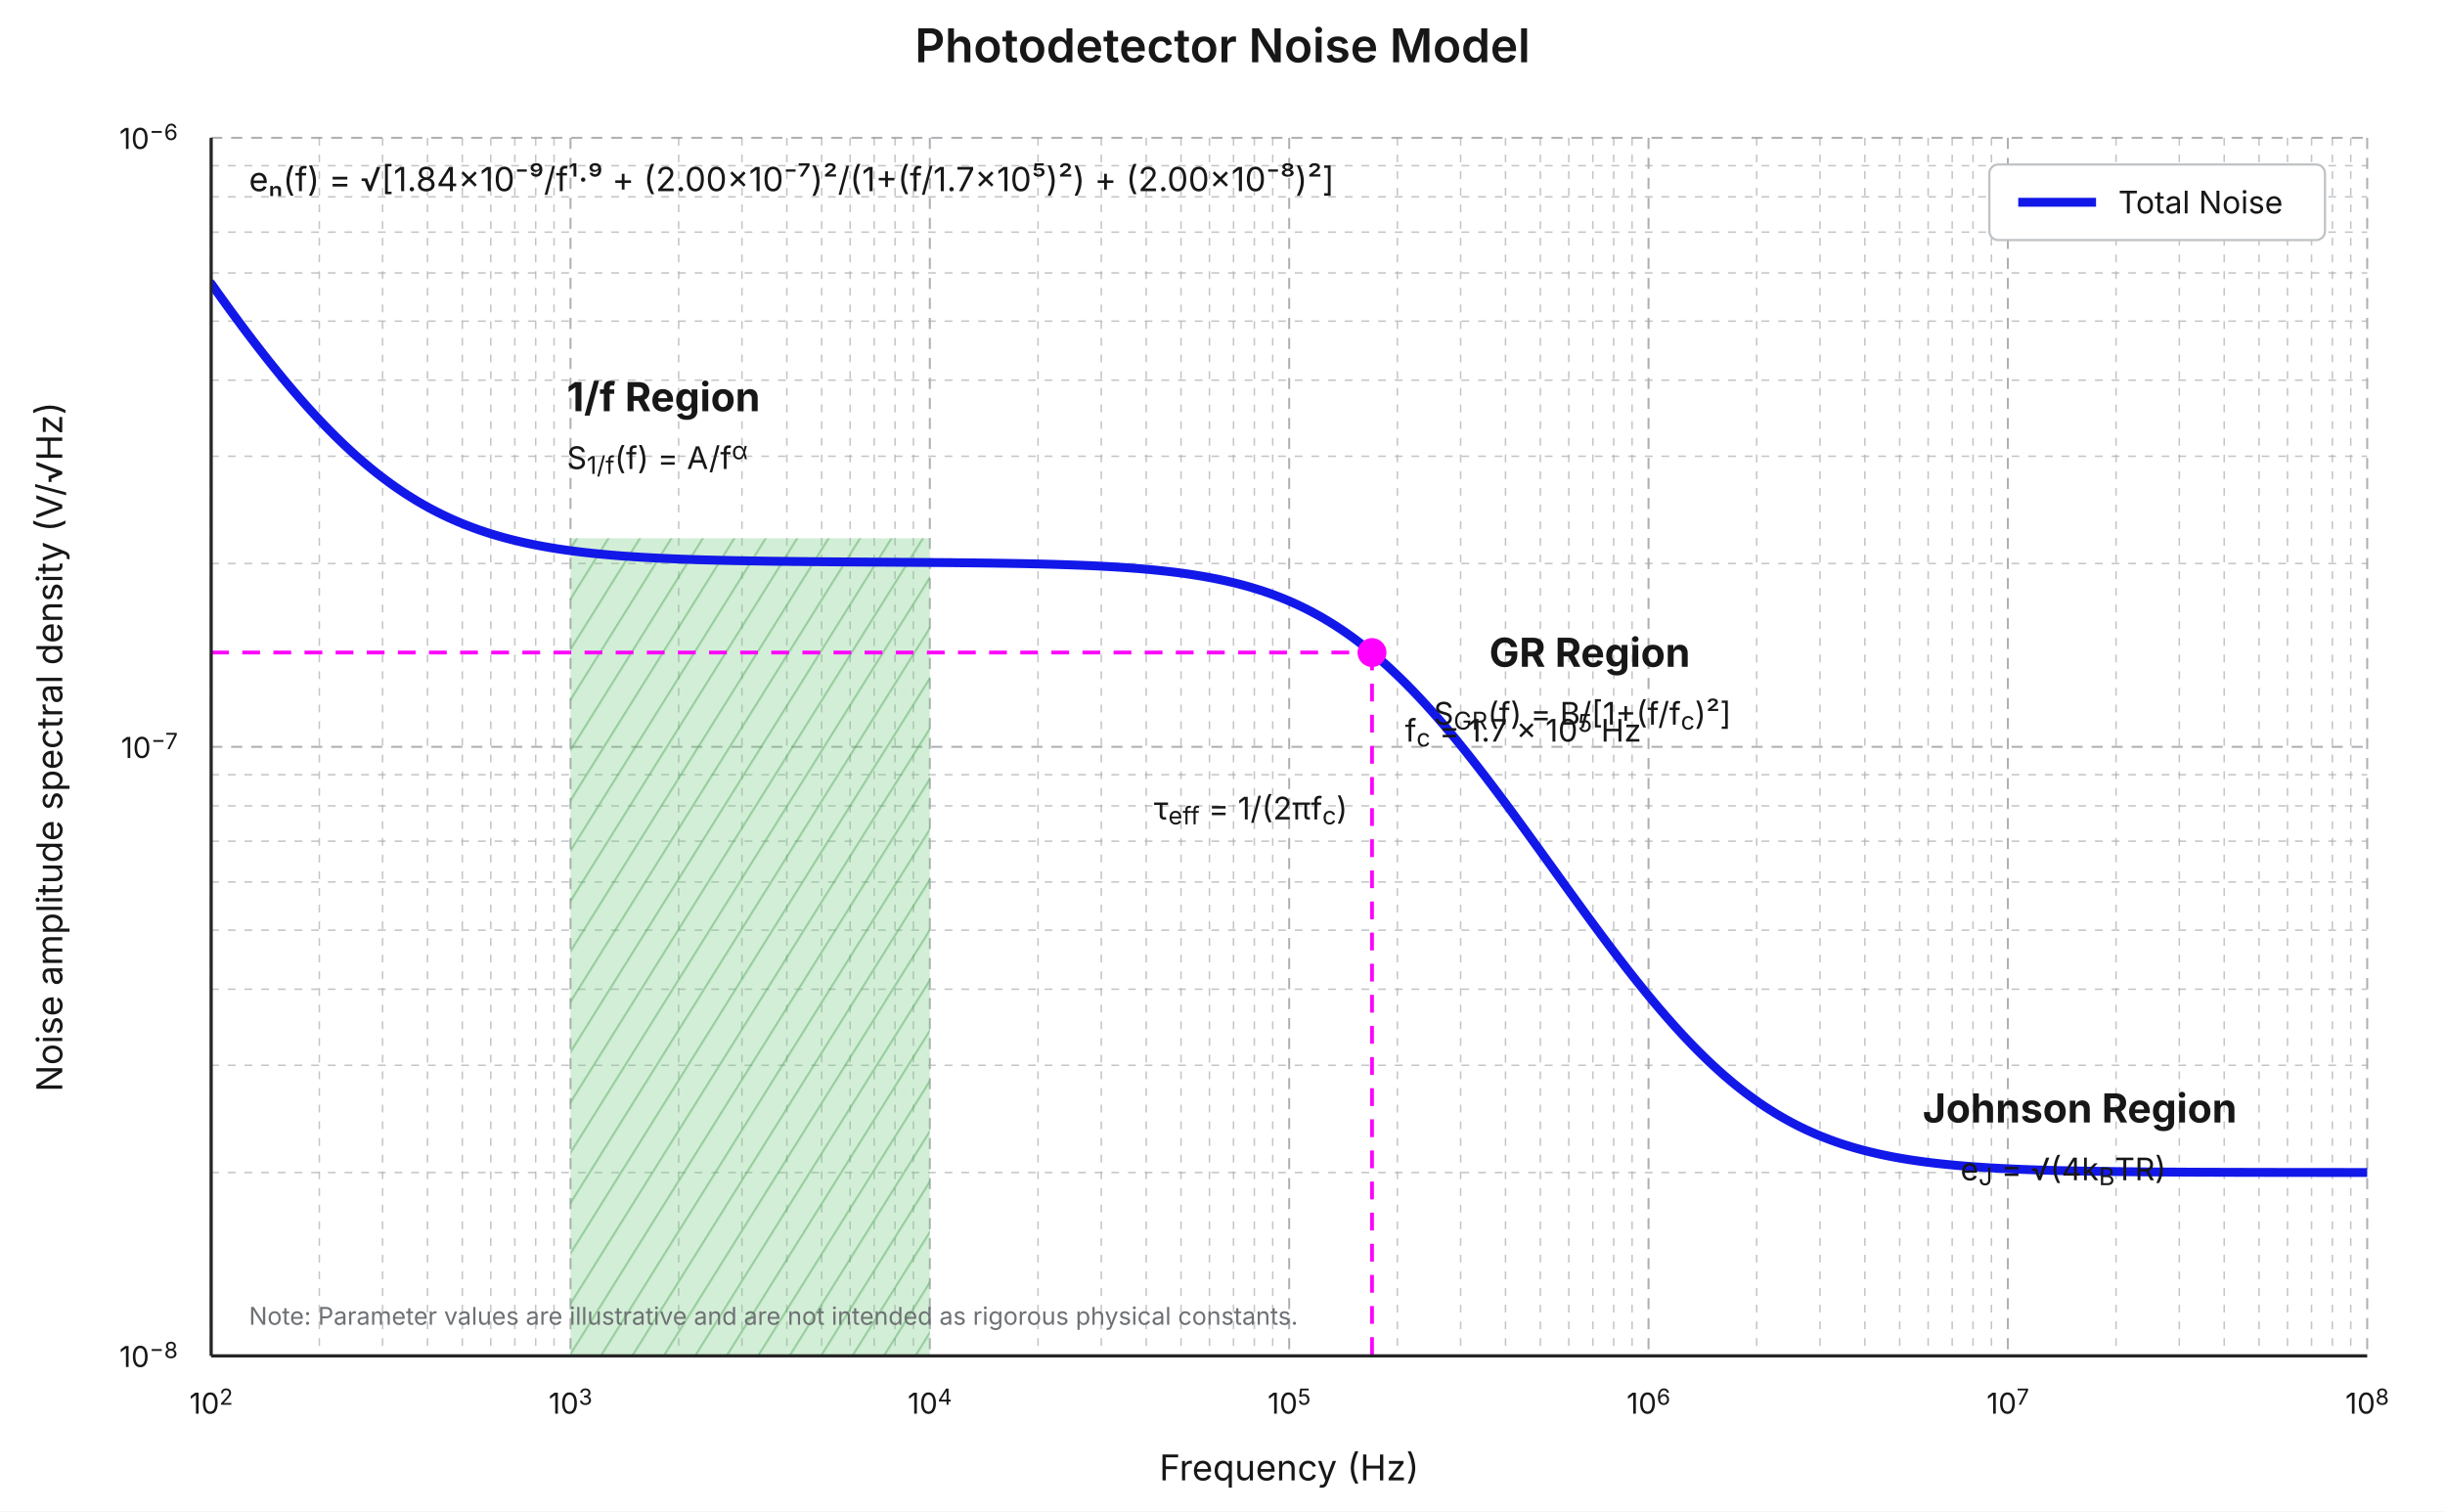
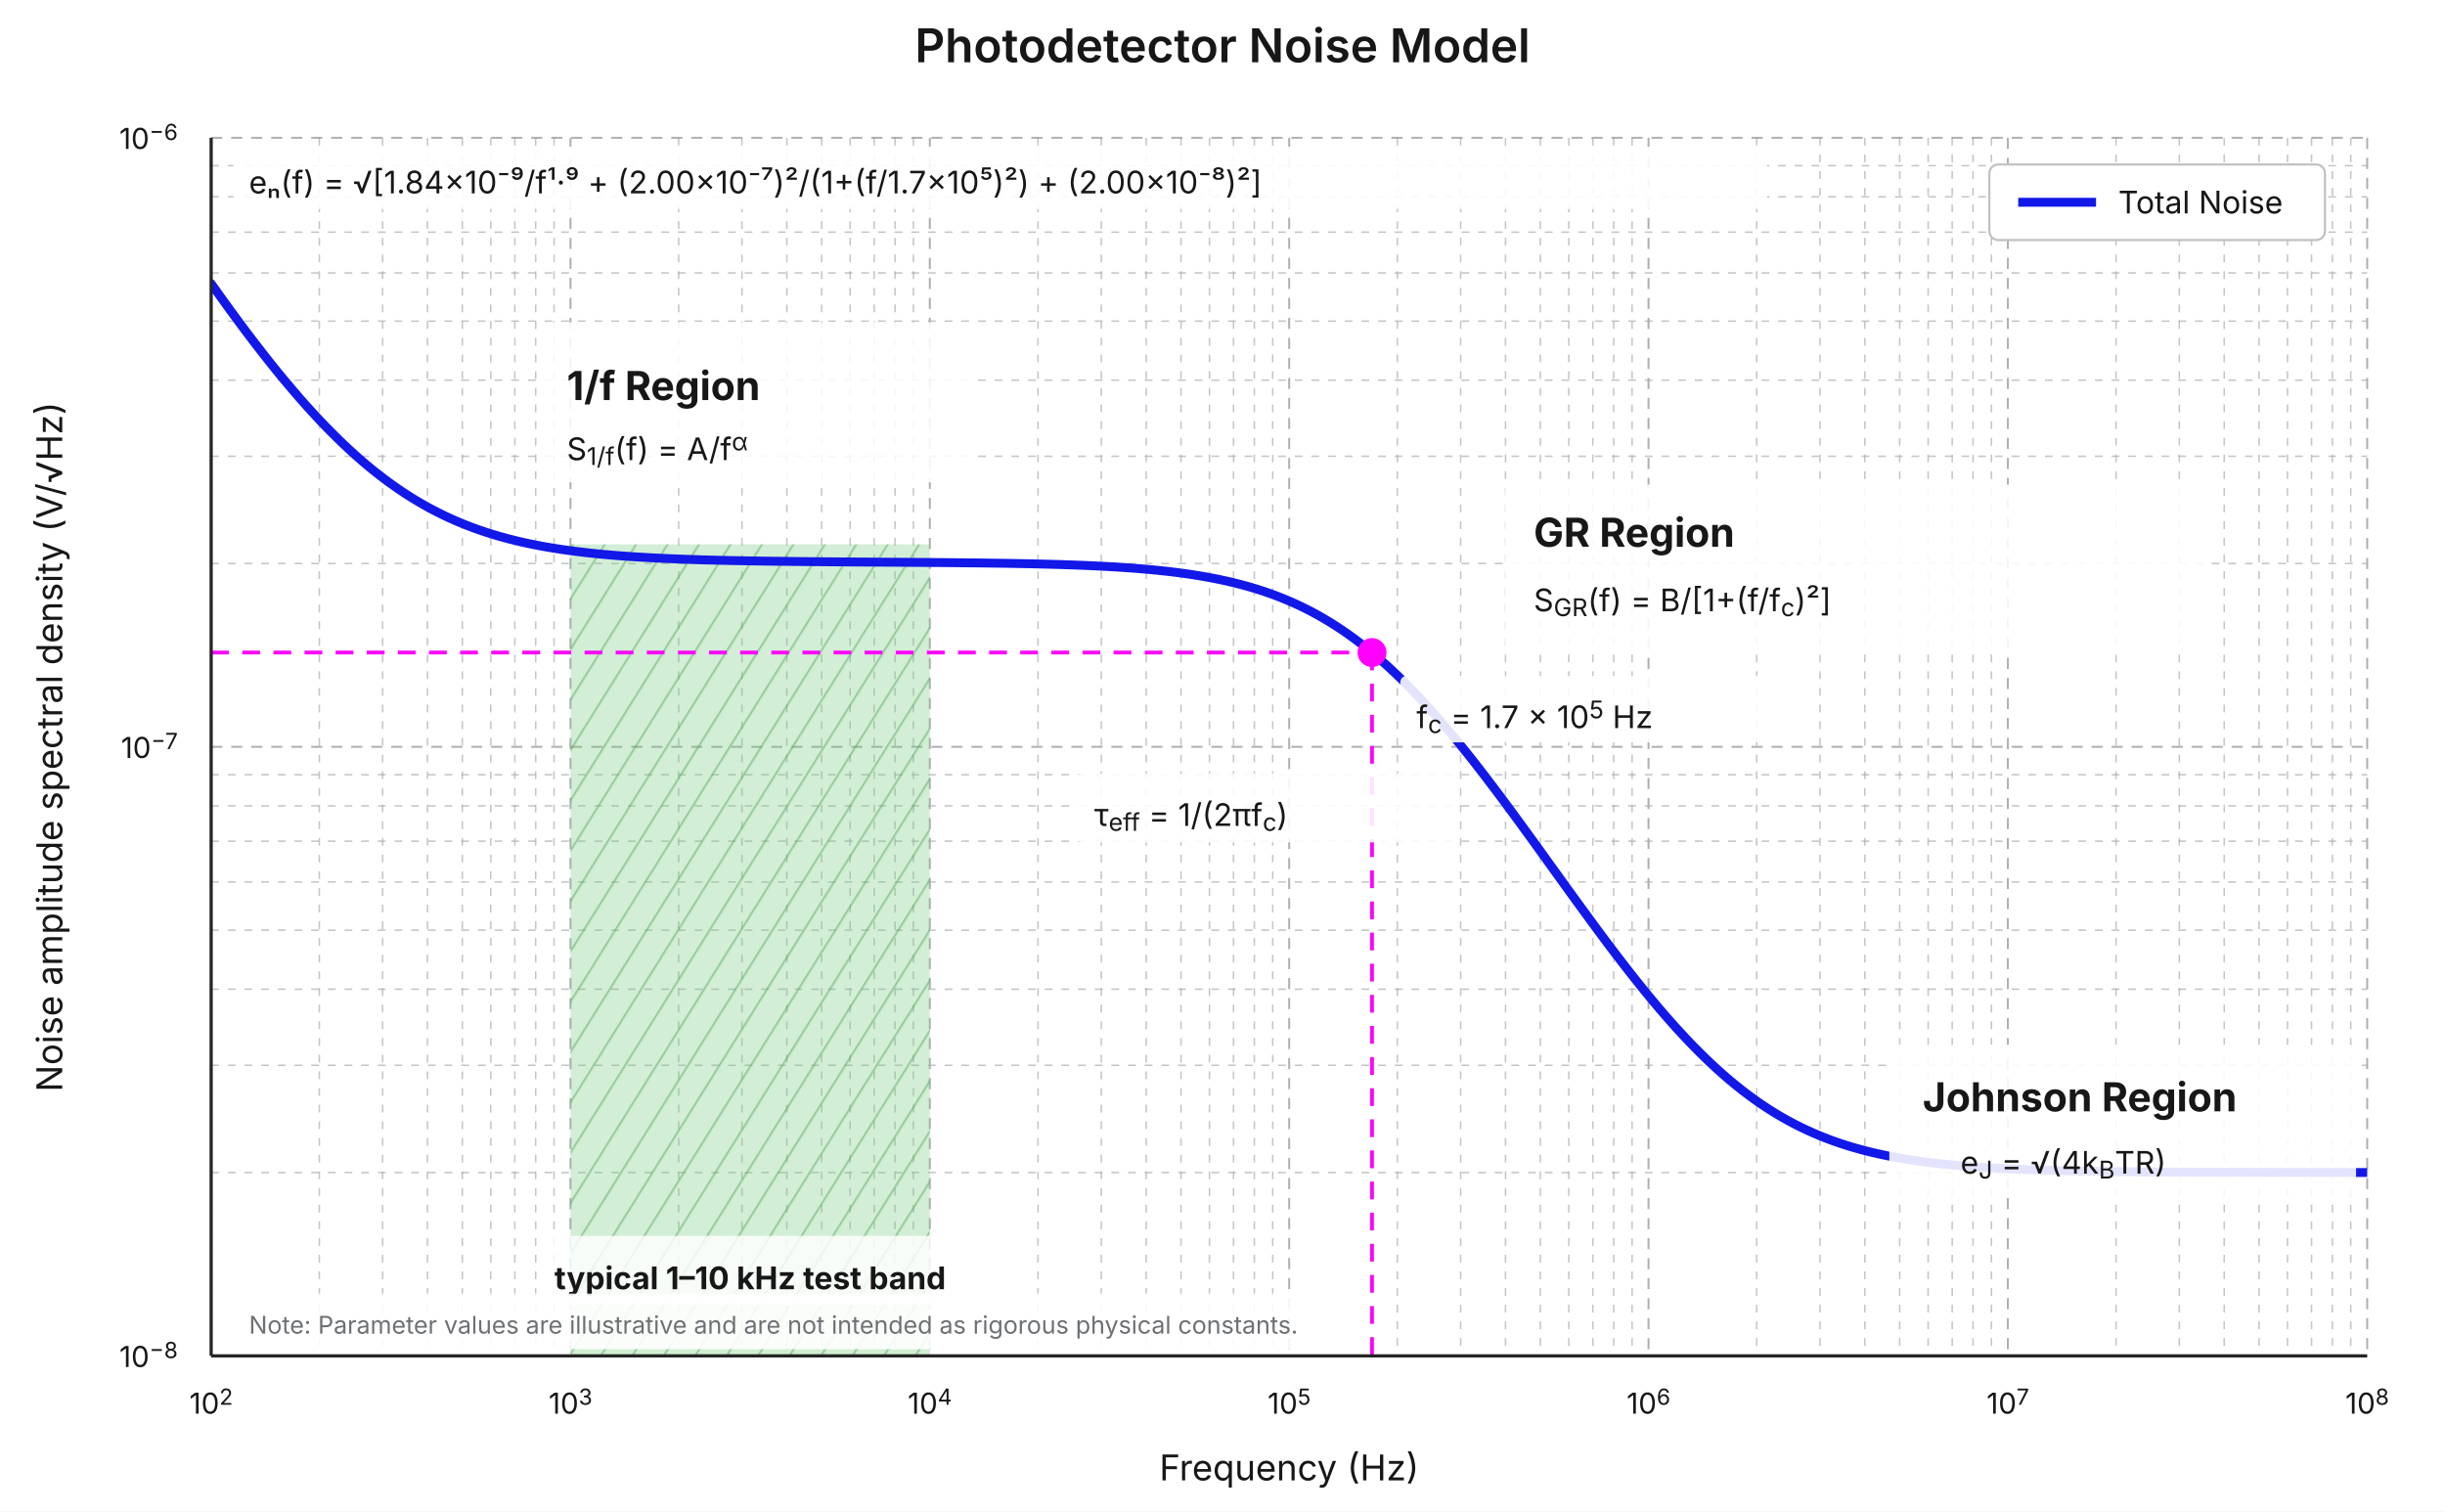
<svg xmlns="http://www.w3.org/2000/svg" viewBox="0 0 1100 680" role="img" aria-labelledby="mct-title mct-desc">
  <defs>
    <clipPath id="plot-clip">
      <rect x="95.0" y="62.0" width="970.0" height="548.0" />
    </clipPath>
    <pattern id="test-hatch" width="12" height="12" patternUnits="userSpaceOnUse" patternTransform="rotate(32)">
      <line x1="0" y1="0" x2="0" y2="12" stroke="#4fa457" stroke-width="2" opacity=".42" />
    </pattern>
  </defs>
-   <style>text{font-family:Inter,system-ui,-apple-system,BlinkMacSystemFont,"Segoe UI",sans-serif;fill:#171717}.axis{stroke:#252525;stroke-width:1.45}.major{stroke:#8f9296;stroke-width:.9;stroke-dasharray:5 4;opacity:.72}.minor{stroke:#a9adb1;stroke-width:.68;stroke-dasharray:3.5 4;opacity:.7}.tick{font-size:13px}.axis-label{font-size:16px}.region{font-size:18px;font-weight:700}.formula{font-size:14px}.note{font-size:11px;fill:#6d7074}.model{font-size:15px}.legend{font-size:14px}</style>
+   <style>
+ text{font-family:Inter,system-ui,-apple-system,BlinkMacSystemFont,"Segoe UI",sans-serif;fill:#171717}
+ .axis{stroke:#252525;stroke-width:1.45}.major{stroke:#8f9296;stroke-width:.9;stroke-dasharray:5 4;opacity:.72}.minor{stroke:#a9adb1;stroke-width:.68;stroke-dasharray:3.5 4;opacity:.7}
+ .tick{font-size:13px}.axis-label{font-size:16px}.region{font-size:18px;font-weight:700}.formula{font-size:14px}.note{font-size:11px;fill:#6d7074}.model{font-size:14px}.legend{font-size:14px}
+ </style>
  <rect width="1100" height="680" fill="#fff" />
  <text x="550" y="28" text-anchor="middle" font-size="21" font-weight="600">Photodetector Noise Model</text>
  <g>
    <line class="major" x1="95.00" y1="62.0" x2="95.00" y2="610.0" />
    <line class="minor" x1="143.67" y1="62.0" x2="143.67" y2="610.0" />
    <line class="minor" x1="172.13" y1="62.0" x2="172.13" y2="610.0" />
    <line class="minor" x1="192.33" y1="62.0" x2="192.33" y2="610.0" />
    <line class="minor" x1="208.00" y1="62.0" x2="208.00" y2="610.0" />
    <line class="minor" x1="220.80" y1="62.0" x2="220.80" y2="610.0" />
    <line class="minor" x1="231.62" y1="62.0" x2="231.62" y2="610.0" />
    <line class="minor" x1="241.00" y1="62.0" x2="241.00" y2="610.0" />
    <line class="minor" x1="249.27" y1="62.0" x2="249.27" y2="610.0" />
    <line class="major" x1="256.67" y1="62.0" x2="256.67" y2="610.0" />
    <line class="minor" x1="305.33" y1="62.0" x2="305.33" y2="610.0" />
    <line class="minor" x1="333.80" y1="62.0" x2="333.80" y2="610.0" />
    <line class="minor" x1="354.00" y1="62.0" x2="354.00" y2="610.0" />
    <line class="minor" x1="369.67" y1="62.0" x2="369.67" y2="610.0" />
    <line class="minor" x1="382.47" y1="62.0" x2="382.47" y2="610.0" />
    <line class="minor" x1="393.29" y1="62.0" x2="393.29" y2="610.0" />
    <line class="minor" x1="402.67" y1="62.0" x2="402.67" y2="610.0" />
    <line class="minor" x1="410.94" y1="62.0" x2="410.94" y2="610.0" />
    <line class="major" x1="418.33" y1="62.0" x2="418.33" y2="610.0" />
    <line class="minor" x1="467.00" y1="62.0" x2="467.00" y2="610.0" />
    <line class="minor" x1="495.47" y1="62.0" x2="495.47" y2="610.0" />
    <line class="minor" x1="515.67" y1="62.0" x2="515.67" y2="610.0" />
    <line class="minor" x1="531.33" y1="62.0" x2="531.33" y2="610.0" />
    <line class="minor" x1="544.13" y1="62.0" x2="544.13" y2="610.0" />
    <line class="minor" x1="554.96" y1="62.0" x2="554.96" y2="610.0" />
    <line class="minor" x1="564.33" y1="62.0" x2="564.33" y2="610.0" />
    <line class="minor" x1="572.60" y1="62.0" x2="572.60" y2="610.0" />
    <line class="major" x1="580.00" y1="62.0" x2="580.00" y2="610.0" />
    <line class="minor" x1="628.67" y1="62.0" x2="628.67" y2="610.0" />
    <line class="minor" x1="657.13" y1="62.0" x2="657.13" y2="610.0" />
    <line class="minor" x1="677.33" y1="62.0" x2="677.33" y2="610.0" />
    <line class="minor" x1="693.00" y1="62.0" x2="693.00" y2="610.0" />
    <line class="minor" x1="705.80" y1="62.0" x2="705.80" y2="610.0" />
    <line class="minor" x1="716.62" y1="62.0" x2="716.62" y2="610.0" />
    <line class="minor" x1="726.00" y1="62.0" x2="726.00" y2="610.0" />
    <line class="minor" x1="734.27" y1="62.0" x2="734.27" y2="610.0" />
    <line class="major" x1="741.67" y1="62.0" x2="741.67" y2="610.0" />
    <line class="minor" x1="790.33" y1="62.0" x2="790.33" y2="610.0" />
    <line class="minor" x1="818.80" y1="62.0" x2="818.80" y2="610.0" />
    <line class="minor" x1="839.00" y1="62.0" x2="839.00" y2="610.0" />
    <line class="minor" x1="854.67" y1="62.0" x2="854.67" y2="610.0" />
    <line class="minor" x1="867.47" y1="62.0" x2="867.47" y2="610.0" />
    <line class="minor" x1="878.29" y1="62.0" x2="878.29" y2="610.0" />
    <line class="minor" x1="887.67" y1="62.0" x2="887.67" y2="610.0" />
    <line class="minor" x1="895.94" y1="62.0" x2="895.94" y2="610.0" />
    <line class="major" x1="903.33" y1="62.0" x2="903.33" y2="610.0" />
    <line class="minor" x1="952.00" y1="62.0" x2="952.00" y2="610.0" />
    <line class="minor" x1="980.47" y1="62.0" x2="980.47" y2="610.0" />
    <line class="minor" x1="1000.67" y1="62.0" x2="1000.67" y2="610.0" />
    <line class="minor" x1="1016.33" y1="62.0" x2="1016.33" y2="610.0" />
    <line class="minor" x1="1029.13" y1="62.0" x2="1029.13" y2="610.0" />
    <line class="minor" x1="1039.96" y1="62.0" x2="1039.96" y2="610.0" />
    <line class="minor" x1="1049.33" y1="62.0" x2="1049.33" y2="610.0" />
    <line class="minor" x1="1057.60" y1="62.0" x2="1057.60" y2="610.0" />
    <line class="major" x1="1065.00" y1="62.0" x2="1065.00" y2="610.0" />
    <line class="major" x1="95.0" y1="610.00" x2="1065.0" y2="610.00" />
    <line class="minor" x1="95.0" y1="527.52" x2="1065.0" y2="527.52" />
    <line class="minor" x1="95.0" y1="479.27" x2="1065.0" y2="479.27" />
    <line class="minor" x1="95.0" y1="445.04" x2="1065.0" y2="445.04" />
    <line class="minor" x1="95.0" y1="418.48" x2="1065.0" y2="418.48" />
    <line class="minor" x1="95.0" y1="396.79" x2="1065.0" y2="396.79" />
    <line class="minor" x1="95.0" y1="378.44" x2="1065.0" y2="378.44" />
    <line class="minor" x1="95.0" y1="362.55" x2="1065.0" y2="362.55" />
    <line class="minor" x1="95.0" y1="348.54" x2="1065.0" y2="348.54" />
    <line class="major" x1="95.0" y1="336.00" x2="1065.0" y2="336.00" />
    <line class="minor" x1="95.0" y1="253.52" x2="1065.0" y2="253.52" />
    <line class="minor" x1="95.0" y1="205.27" x2="1065.0" y2="205.27" />
    <line class="minor" x1="95.0" y1="171.04" x2="1065.0" y2="171.04" />
    <line class="minor" x1="95.0" y1="144.48" x2="1065.0" y2="144.48" />
    <line class="minor" x1="95.0" y1="122.79" x2="1065.0" y2="122.79" />
    <line class="minor" x1="95.0" y1="104.44" x2="1065.0" y2="104.44" />
    <line class="minor" x1="95.0" y1="88.55" x2="1065.0" y2="88.55" />
    <line class="minor" x1="95.0" y1="74.54" x2="1065.0" y2="74.54" />
    <line class="major" x1="95.0" y1="62.00" x2="1065.0" y2="62.00" />
  </g>
-   <rect x="256.67" y="242.18" width="161.67" height="367.82" fill="#75c97d" opacity=".32" />
-   <rect x="256.67" y="242.18" width="161.67" height="367.82" fill="url(#test-hatch)" />
+   <rect x="256.67" y="244.91" width="161.67" height="365.09" fill="#75c97d" opacity=".32" />
+   <rect x="256.67" y="244.91" width="161.67" height="365.09" fill="url(#test-hatch)" />
  <g clip-path="url(#plot-clip)">
-     <path d="M 95.00,127.60 L 97.32,130.86 L 99.63,134.10 L 101.95,137.30 L 104.26,140.48 L 106.58,143.63 L 108.89,146.75 L 111.21,149.84 L 113.52,152.89 L 115.84,155.90 L 118.15,158.88 L 120.47,161.82 L 122.78,164.72 L 125.10,167.58 L 127.41,170.40 L 129.73,173.18 L 132.04,175.90 L 134.36,178.59 L 136.67,181.22 L 138.99,183.81 L 141.30,186.34 L 143.62,188.83 L 145.93,191.26 L 148.25,193.64 L 150.56,195.96 L 152.88,198.23 L 155.19,200.44 L 157.51,202.60 L 159.82,204.70 L 162.14,206.74 L 164.45,208.72 L 166.77,210.65 L 169.08,212.52 L 171.40,214.32 L 173.71,216.07 L 176.03,217.77 L 178.34,219.40 L 180.66,220.98 L 182.97,222.50 L 185.29,223.96 L 187.60,225.37 L 189.92,226.73 L 192.23,228.03 L 194.55,229.28 L 196.86,230.47 L 199.18,231.62 L 201.49,232.72 L 203.81,233.77 L 206.12,234.77 L 208.44,235.73 L 210.75,236.64 L 213.07,237.51 L 215.38,238.34 L 217.70,239.13 L 220.01,239.89 L 222.33,240.60 L 224.64,241.28 L 226.96,241.93 L 229.27,242.54 L 231.59,243.12 L 233.90,243.67 L 236.22,244.20 L 238.53,244.69 L 240.85,245.16 L 243.16,245.60 L 245.48,246.02 L 247.79,246.42 L 250.11,246.80 L 252.42,247.15 L 254.74,247.49 L 257.05,247.80 L 259.37,248.10 L 261.68,248.39 L 264.00,248.65 L 266.31,248.90 L 268.63,249.14 L 270.94,249.36 L 273.26,249.57 L 275.57,249.77 L 277.89,249.96 L 280.20,250.14 L 282.52,250.30 L 284.83,250.46 L 287.15,250.61 L 289.46,250.75 L 291.78,250.88 L 294.09,251.00 L 296.41,251.12 L 298.72,251.22 L 301.04,251.33 L 303.35,251.42 L 305.67,251.52 L 307.98,251.60 L 310.30,251.68 L 312.61,251.76 L 314.93,251.83 L 317.24,251.90 L 319.56,251.96 L 321.87,252.02 L 324.19,252.08 L 326.50,252.13 L 328.82,252.18 L 331.13,252.23 L 333.45,252.27 L 335.76,252.31 L 338.08,252.35 L 340.39,252.39 L 342.71,252.42 L 345.02,252.46 L 347.34,252.49 L 349.65,252.52 L 351.97,252.55 L 354.28,252.57 L 356.60,252.60 L 358.91,252.62 L 361.23,252.65 L 363.54,252.67 L 365.86,252.69 L 368.17,252.71 L 370.49,252.73 L 372.80,252.75 L 375.12,252.77 L 377.43,252.78 L 379.75,252.80 L 382.06,252.82 L 384.38,252.83 L 386.69,252.85 L 389.01,252.86 L 391.32,252.88 L 393.64,252.89 L 395.95,252.91 L 398.27,252.92 L 400.58,252.94 L 402.90,252.95 L 405.21,252.97 L 407.53,252.98 L 409.84,253.00 L 412.16,253.02 L 414.47,253.03 L 416.79,253.05 L 419.11,253.07 L 421.42,253.09 L 423.74,253.10 L 426.05,253.12 L 428.37,253.14 L 430.68,253.17 L 433.00,253.19 L 435.31,253.21 L 437.63,253.24 L 439.94,253.26 L 442.26,253.29 L 444.57,253.32 L 446.89,253.35 L 449.20,253.39 L 451.52,253.42 L 453.83,253.46 L 456.15,253.50 L 458.46,253.54 L 460.78,253.58 L 463.09,253.63 L 465.41,253.68 L 467.72,253.73 L 470.04,253.79 L 472.35,253.85 L 474.67,253.92 L 476.98,253.99 L 479.30,254.06 L 481.61,254.14 L 483.93,254.22 L 486.24,254.31 L 488.56,254.40 L 490.87,254.50 L 493.19,254.61 L 495.50,254.73 L 497.82,254.85 L 500.13,254.98 L 502.45,255.11 L 504.76,255.26 L 507.08,255.42 L 509.39,255.59 L 511.71,255.76 L 514.02,255.95 L 516.34,256.15 L 518.65,256.37 L 520.97,256.60 L 523.28,256.84 L 525.60,257.10 L 527.91,257.37 L 530.23,257.66 L 532.54,257.97 L 534.86,258.30 L 537.17,258.65 L 539.49,259.02 L 541.80,259.41 L 544.12,259.83 L 546.43,260.27 L 548.75,260.74 L 551.06,261.24 L 553.38,261.77 L 555.69,262.32 L 558.01,262.91 L 560.32,263.53 L 562.64,264.19 L 564.95,264.89 L 567.27,265.62 L 569.58,266.39 L 571.90,267.20 L 574.21,268.06 L 576.53,268.96 L 578.84,269.91 L 581.16,270.90 L 583.47,271.95 L 585.79,273.05 L 588.10,274.19 L 590.42,275.39 L 592.73,276.65 L 595.05,277.96 L 597.36,279.33 L 599.68,280.76 L 601.99,282.25 L 604.31,283.79 L 606.62,285.40 L 608.94,287.07 L 611.25,288.80 L 613.57,290.60 L 615.88,292.45 L 618.20,294.37 L 620.51,296.35 L 622.83,298.39 L 625.14,300.49 L 627.46,302.66 L 629.77,304.88 L 632.09,307.16 L 634.40,309.50 L 636.72,311.90 L 639.03,314.35 L 641.35,316.86 L 643.66,319.42 L 645.98,322.03 L 648.29,324.69 L 650.61,327.40 L 652.92,330.16 L 655.24,332.95 L 657.55,335.79 L 659.87,338.67 L 662.18,341.59 L 664.50,344.54 L 666.81,347.53 L 669.13,350.54 L 671.44,353.59 L 673.76,356.66 L 676.07,359.76 L 678.39,362.88 L 680.70,366.01 L 683.02,369.17 L 685.33,372.34 L 687.65,375.52 L 689.96,378.72 L 692.28,381.92 L 694.59,385.13 L 696.91,388.34 L 699.22,391.55 L 701.54,394.77 L 703.85,397.98 L 706.17,401.18 L 708.48,404.38 L 710.80,407.56 L 713.11,410.73 L 715.43,413.89 L 717.74,417.03 L 720.06,420.16 L 722.37,423.26 L 724.69,426.33 L 727.00,429.38 L 729.32,432.40 L 731.63,435.40 L 733.95,438.35 L 736.26,441.28 L 738.58,444.16 L 740.89,447.01 L 743.21,449.81 L 745.53,452.58 L 747.84,455.29 L 750.16,457.96 L 752.47,460.58 L 754.79,463.15 L 757.10,465.67 L 759.42,468.13 L 761.73,470.54 L 764.05,472.89 L 766.36,475.18 L 768.68,477.41 L 770.99,479.59 L 773.31,481.70 L 775.62,483.75 L 777.94,485.74 L 780.25,487.67 L 782.57,489.54 L 784.88,491.34 L 787.20,493.08 L 789.51,494.76 L 791.83,496.38 L 794.14,497.94 L 796.46,499.43 L 798.77,500.87 L 801.09,502.25 L 803.40,503.57 L 805.72,504.84 L 808.03,506.05 L 810.35,507.21 L 812.66,508.31 L 814.98,509.36 L 817.29,510.37 L 819.61,511.32 L 821.92,512.23 L 824.24,513.10 L 826.55,513.92 L 828.87,514.70 L 831.18,515.43 L 833.50,516.14 L 835.81,516.80 L 838.13,517.43 L 840.44,518.02 L 842.76,518.58 L 845.07,519.11 L 847.39,519.62 L 849.70,520.09 L 852.02,520.54 L 854.33,520.96 L 856.65,521.35 L 858.96,521.73 L 861.28,522.08 L 863.59,522.41 L 865.91,522.73 L 868.22,523.02 L 870.54,523.30 L 872.85,523.56 L 875.17,523.80 L 877.48,524.03 L 879.80,524.25 L 882.11,524.45 L 884.43,524.64 L 886.74,524.82 L 889.06,524.99 L 891.37,525.15 L 893.69,525.30 L 896.00,525.44 L 898.32,525.57 L 900.63,525.69 L 902.95,525.80 L 905.26,525.91 L 907.58,526.01 L 909.89,526.11 L 912.21,526.20 L 914.52,526.28 L 916.84,526.36 L 919.15,526.43 L 921.47,526.50 L 923.78,526.57 L 926.10,526.63 L 928.41,526.68 L 930.73,526.74 L 933.04,526.78 L 935.36,526.83 L 937.67,526.87 L 939.99,526.92 L 942.30,526.95 L 944.62,526.99 L 946.93,527.02 L 949.25,527.05 L 951.56,527.08 L 953.88,527.11 L 956.19,527.14 L 958.51,527.16 L 960.82,527.18 L 963.14,527.21 L 965.45,527.23 L 967.77,527.24 L 970.08,527.26 L 972.40,527.28 L 974.71,527.29 L 977.03,527.31 L 979.34,527.32 L 981.66,527.33 L 983.97,527.35 L 986.29,527.36 L 988.60,527.37 L 990.92,527.38 L 993.23,527.39 L 995.55,527.39 L 997.86,527.40 L 1000.18,527.41 L 1002.49,527.42 L 1004.81,527.42 L 1007.12,527.43 L 1009.44,527.43 L 1011.75,527.44 L 1014.07,527.44 L 1016.38,527.45 L 1018.70,527.45 L 1021.01,527.46 L 1023.33,527.46 L 1025.64,527.47 L 1027.96,527.47 L 1030.27,527.47 L 1032.59,527.47 L 1034.90,527.48 L 1037.22,527.48 L 1039.53,527.48 L 1041.85,527.48 L 1044.16,527.49 L 1046.48,527.49 L 1048.79,527.49 L 1051.11,527.49 L 1053.42,527.49 L 1055.74,527.50 L 1058.05,527.50 L 1060.37,527.50 L 1062.68,527.50 L 1065.00,527.50" fill="none" stroke="#1218e8" stroke-width="4" stroke-linecap="round" stroke-linejoin="round" />
+     <polyline points="95.00,127.60 96.62,129.88 98.24,132.16 99.86,134.41 101.48,136.66 103.10,138.89 104.72,141.11 106.34,143.31 107.95,145.49 109.57,147.67 111.19,149.82 112.81,151.96 114.43,154.08 116.05,156.18 117.67,158.27 119.29,160.33 120.91,162.38 122.53,164.41 124.15,166.42 125.77,168.41 127.39,170.37 129.01,172.32 130.63,174.24 132.25,176.14 133.86,178.02 135.48,179.88 137.10,181.71 138.72,183.52 140.34,185.30 141.96,187.06 143.58,188.79 145.20,190.50 146.82,192.18 148.44,193.83 150.06,195.46 151.68,197.06 153.30,198.64 154.92,200.18 156.54,201.70 158.16,203.19 159.77,204.66 161.39,206.09 163.01,207.50 164.63,208.88 166.25,210.23 167.87,211.55 169.49,212.84 171.11,214.10 172.73,215.34 174.35,216.55 175.97,217.72 177.59,218.87 179.21,220.00 180.83,221.09 182.45,222.16 184.07,223.20 185.68,224.21 187.30,225.19 188.92,226.15 190.54,227.08 192.16,227.99 193.78,228.87 195.40,229.72 197.02,230.55 198.64,231.36 200.26,232.14 201.88,232.90 203.50,233.63 205.12,234.34 206.74,235.03 208.36,235.69 209.97,236.34 211.59,236.96 213.21,237.57 214.83,238.15 216.45,238.71 218.07,239.26 219.69,239.78 221.31,240.29 222.93,240.78 224.55,241.26 226.17,241.71 227.79,242.15 229.41,242.58 231.03,242.98 232.65,243.38 234.27,243.76 235.88,244.12 237.50,244.48 239.12,244.81 240.74,245.14 242.36,245.45 243.98,245.76 245.60,246.05 247.22,246.33 248.84,246.59 250.46,246.85 252.08,247.10 253.70,247.34 255.32,247.57 256.94,247.79 258.56,248.00 260.18,248.20 261.79,248.40 263.41,248.59 265.03,248.77 266.65,248.94 268.27,249.10 269.89,249.26 271.51,249.42 273.13,249.56 274.75,249.70 276.37,249.84 277.99,249.97 279.61,250.09 281.23,250.21 282.85,250.33 284.47,250.43 286.09,250.54 287.70,250.64 289.32,250.74 290.94,250.83 292.56,250.92 294.18,251.00 295.80,251.09 297.42,251.16 299.04,251.24 300.66,251.31 302.28,251.38 303.90,251.45 305.52,251.51 307.14,251.57 308.76,251.63 310.38,251.68 311.99,251.74 313.61,251.79 315.23,251.84 316.85,251.89 318.47,251.93 320.09,251.97 321.71,252.02 323.33,252.06 324.95,252.09 326.57,252.13 328.19,252.17 329.81,252.20 331.43,252.23 333.05,252.26 334.67,252.29 336.29,252.32 337.90,252.35 339.52,252.38 341.14,252.40 342.76,252.43 344.38,252.45 346.00,252.47 347.62,252.49 349.24,252.51 350.86,252.53 352.48,252.55 354.10,252.57 355.72,252.59 357.34,252.61 358.96,252.62 360.58,252.64 362.20,252.66 363.81,252.67 365.43,252.69 367.05,252.70 368.67,252.71 370.29,252.73 371.91,252.74 373.53,252.75 375.15,252.77 376.77,252.78 378.39,252.79 380.01,252.80 381.63,252.81 383.25,252.82 384.87,252.84 386.49,252.85 388.11,252.86 389.72,252.87 391.34,252.88 392.96,252.89 394.58,252.90 396.20,252.91 397.82,252.92 399.44,252.93 401.06,252.94 402.68,252.95 404.30,252.96 405.92,252.97 407.54,252.98 409.16,253.00 410.78,253.01 412.40,253.02 414.02,253.03 415.63,253.04 417.25,253.05 418.87,253.07 420.49,253.08 422.11,253.09 423.73,253.10 425.35,253.12 426.97,253.13 428.59,253.15 430.21,253.16 431.83,253.18 433.45,253.19 435.07,253.21 436.69,253.23 438.31,253.24 439.92,253.26 441.54,253.28 443.16,253.30 444.78,253.32 446.40,253.35 448.02,253.37 449.64,253.39 451.26,253.42 452.88,253.44 454.50,253.47 456.12,253.50 457.74,253.53 459.36,253.56 460.98,253.59 462.60,253.62 464.22,253.65 465.83,253.69 467.45,253.73 469.07,253.77 470.69,253.81 472.31,253.85 473.93,253.90 475.55,253.94 477.17,253.99 478.79,254.04 480.41,254.10 482.03,254.15 483.65,254.21 485.27,254.27 486.89,254.33 488.51,254.40 490.13,254.47 491.74,254.54 493.36,254.62 494.98,254.70 496.60,254.78 498.22,254.87 499.84,254.96 501.46,255.05 503.08,255.15 504.70,255.26 506.32,255.37 507.94,255.48 509.56,255.60 511.18,255.72 512.80,255.85 514.42,255.99 516.04,256.13 517.65,256.27 519.27,256.43 520.89,256.59 522.51,256.76 524.13,256.93 525.75,257.11 527.37,257.30 528.99,257.50 530.61,257.71 532.23,257.93 533.85,258.15 535.47,258.39 537.09,258.64 538.71,258.89 540.33,259.16 541.94,259.44 543.56,259.73 545.18,260.03 546.80,260.35 548.42,260.68 550.04,261.02 551.66,261.37 553.28,261.74 554.90,262.13 556.52,262.53 558.14,262.95 559.76,263.38 561.38,263.83 563.00,264.30 564.62,264.78 566.24,265.29 567.85,265.81 569.47,266.35 571.09,266.92 572.71,267.50 574.33,268.11 575.95,268.73 577.57,269.38 579.19,270.06 580.81,270.75 582.43,271.47 584.05,272.22 585.67,272.99 587.29,273.78 588.91,274.60 590.53,275.45 592.15,276.33 593.76,277.23 595.38,278.16 597.00,279.12 598.62,280.10 600.24,281.12 601.86,282.16 603.48,283.23 605.10,284.34 606.72,285.47 608.34,286.63 609.96,287.83 611.58,289.05 613.20,290.30 614.82,291.59 616.44,292.90 618.06,294.25 619.67,295.62 621.29,297.03 622.91,298.47 624.53,299.93 626.15,301.43 627.77,302.95 629.39,304.51 631.01,306.09 632.63,307.70 634.25,309.34 635.87,311.01 637.49,312.71 639.11,314.43 640.73,316.18 642.35,317.96 643.96,319.76 645.58,321.58 647.20,323.43 648.82,325.31 650.44,327.21 652.06,329.12 653.68,331.07 655.30,333.03 656.92,335.01 658.54,337.01 660.16,339.04 661.78,341.07 663.40,343.13 665.02,345.21 666.64,347.30 668.26,349.40 669.87,351.52 671.49,353.66 673.11,355.80 674.73,357.96 676.35,360.13 677.97,362.31 679.59,364.50 681.21,366.70 682.83,368.91 684.45,371.13 686.07,373.35 687.69,375.58 689.31,377.81 690.93,380.05 692.55,382.29 694.17,384.53 695.78,386.78 697.40,389.03 699.02,391.28 700.64,393.52 702.26,395.77 703.88,398.01 705.50,400.26 707.12,402.49 708.74,404.73 710.36,406.96 711.98,409.18 713.60,411.39 715.22,413.60 716.84,415.80 718.46,418.00 720.08,420.18 721.69,422.35 723.31,424.51 724.93,426.65 726.55,428.79 728.17,430.91 729.79,433.02 731.41,435.11 733.03,437.18 734.65,439.24 736.27,441.28 737.89,443.30 739.51,445.31 741.13,447.29 742.75,449.26 744.37,451.20 745.98,453.12 747.60,455.02 749.22,456.89 750.84,458.75 752.46,460.57 754.08,462.38 755.70,464.15 757.32,465.90 758.94,467.63 760.56,469.33 762.18,471.00 763.80,472.64 765.42,474.25 767.04,475.84 768.66,477.39 770.28,478.92 771.89,480.42 773.51,481.89 775.13,483.33 776.75,484.73 778.37,486.11 779.99,487.46 781.61,488.77 783.23,490.06 784.85,491.32 786.47,492.54 788.09,493.74 789.71,494.90 791.33,496.04 792.95,497.14 794.57,498.22 796.19,499.26 797.80,500.28 799.42,501.27 801.04,502.23 802.66,503.16 804.28,504.06 805.90,504.94 807.52,505.79 809.14,506.61 810.76,507.41 812.38,508.18 814.00,508.92 815.62,509.65 817.24,510.34 818.86,511.02 820.48,511.67 822.10,512.30 823.71,512.90 825.33,513.49 826.95,514.05 828.57,514.60 830.19,515.12 831.81,515.63 833.43,516.12 835.05,516.58 836.67,517.04 838.29,517.47 839.91,517.89 841.53,518.29 843.15,518.67 844.77,519.05 846.39,519.40 848.01,519.74 849.62,520.07 851.24,520.39 852.86,520.69 854.48,520.98 856.10,521.26 857.72,521.53 859.34,521.79 860.96,522.03 862.58,522.27 864.20,522.50 865.82,522.71 867.44,522.92 869.06,523.12 870.68,523.31 872.30,523.50 873.91,523.67 875.53,523.84 877.15,524.00 878.77,524.16 880.39,524.30 882.01,524.44 883.63,524.58 885.25,524.71 886.87,524.83 888.49,524.95 890.11,525.06 891.73,525.17 893.35,525.28 894.97,525.38 896.59,525.47 898.21,525.56 899.82,525.65 901.44,525.73 903.06,525.81 904.68,525.89 906.30,525.96 907.92,526.03 909.54,526.09 911.16,526.16 912.78,526.22 914.40,526.28 916.02,526.33 917.64,526.38 919.26,526.44 920.88,526.48 922.50,526.53 924.12,526.57 925.73,526.62 927.35,526.66 928.97,526.70 930.59,526.73 932.21,526.77 933.83,526.80 935.45,526.83 937.07,526.86 938.69,526.89 940.31,526.92 941.93,526.95 943.55,526.97 945.17,527.00 946.79,527.02 948.41,527.04 950.03,527.06 951.64,527.09 953.26,527.10 954.88,527.12 956.50,527.14 958.12,527.16 959.74,527.17 961.36,527.19 962.98,527.20 964.60,527.22 966.22,527.23 967.84,527.24 969.46,527.26 971.08,527.27 972.70,527.28 974.32,527.29 975.93,527.30 977.55,527.31 979.17,527.32 980.79,527.33 982.41,527.34 984.03,527.35 985.65,527.35 987.27,527.36 988.89,527.37 990.51,527.37 992.13,527.38 993.75,527.39 995.37,527.39 996.99,527.40 998.61,527.40 1000.23,527.41 1001.84,527.41 1003.46,527.42 1005.08,527.42 1006.70,527.43 1008.32,527.43 1009.94,527.44 1011.56,527.44 1013.18,527.44 1014.80,527.45 1016.42,527.45 1018.04,527.45 1019.66,527.46 1021.28,527.46 1022.90,527.46 1024.52,527.46 1026.14,527.47 1027.75,527.47 1029.37,527.47 1030.99,527.47 1032.61,527.47 1034.23,527.48 1035.85,527.48 1037.47,527.48 1039.09,527.48 1040.71,527.48 1042.33,527.48 1043.95,527.49 1045.57,527.49 1047.19,527.49 1048.81,527.49 1050.43,527.49 1052.05,527.49 1053.66,527.49 1055.28,527.50 1056.90,527.50 1058.52,527.50 1060.14,527.50 1061.76,527.50 1063.38,527.50 1065.00,527.50" fill="none" stroke="#1218e8" stroke-width="4" stroke-linecap="round" stroke-linejoin="round" />
    <line x1="95.0" y1="293.58" x2="617.26" y2="293.58" stroke="#ff00ff" stroke-width="1.7" stroke-dasharray="8 6" />
-     <line x1="617.26" y1="293.58" x2="617.26" y2="610.00" stroke="#ff00ff" stroke-width="1.7" stroke-dasharray="8 6" />
+     <line x1="617.26" y1="293.58" x2="617.26" y2="610.0" stroke="#ff00ff" stroke-width="1.7" stroke-dasharray="8 6" />
    <circle cx="617.26" cy="293.58" r="6.5" fill="#ff00ff" />
  </g>
  <line class="axis" x1="95.0" y1="610.0" x2="1065.0" y2="610.0" />
  <line class="axis" x1="95.0" y1="62.0" x2="95.0" y2="610.0" />
  <g class="tick">
    <text x="95.00" y="636" text-anchor="middle">10<tspan baseline-shift="super" font-size="10">2</tspan>
    </text>
    <text x="256.67" y="636" text-anchor="middle">10<tspan baseline-shift="super" font-size="10">3</tspan>
    </text>
    <text x="418.33" y="636" text-anchor="middle">10<tspan baseline-shift="super" font-size="10">4</tspan>
    </text>
    <text x="580.00" y="636" text-anchor="middle">10<tspan baseline-shift="super" font-size="10">5</tspan>
    </text>
    <text x="741.67" y="636" text-anchor="middle">10<tspan baseline-shift="super" font-size="10">6</tspan>
    </text>
    <text x="903.33" y="636" text-anchor="middle">10<tspan baseline-shift="super" font-size="10">7</tspan>
    </text>
    <text x="1065.00" y="636" text-anchor="middle">10<tspan baseline-shift="super" font-size="10">8</tspan>
    </text>
    <text x="80" y="615.00" text-anchor="end">10<tspan baseline-shift="super" font-size="10">−8</tspan>
    </text>
    <text x="80" y="341.00" text-anchor="end">10<tspan baseline-shift="super" font-size="10">−7</tspan>
    </text>
    <text x="80" y="67.00" text-anchor="end">10<tspan baseline-shift="super" font-size="10">−6</tspan>
    </text>
  </g>
-   <text class="model" x="112" y="86">eₙ(f) = √[1.84×10⁻⁹/f¹·⁹ + (2.00×10⁻⁷)²/(1+(f/1.7×10⁵)²) + (2.00×10⁻⁸)²]</text>
-   <text class="region" x="255" y="185">1/f Region</text>
-   <text class="formula" x="255" y="211">S<tspan baseline-shift="sub" font-size="11">1/f</tspan>(f) = A/f<tspan baseline-shift="super" font-size="11">α</tspan>
+   <rect x="105" y="66" width="690" height="28" rx="3" fill="#fff" opacity=".90" />
+   <text class="model" x="112" y="87">eₙ(f) = √[1.84×10⁻⁹/f¹·⁹ + (2.00×10⁻⁷)²/(1+(f/1.7×10⁵)²) + (2.00×10⁻⁸)²]</text>
+   <rect x="245" y="145" width="195" height="72" rx="3" fill="#fff" opacity=".86" />
+   <text class="region" x="255" y="180">1/f Region</text>
+   <text class="formula" x="255" y="207">S<tspan baseline-shift="sub" font-size="11">1/f</tspan>(f) = A/f<tspan baseline-shift="super" font-size="11">α</tspan>
  </text>
-   <text class="region" x="670" y="300">GR Region</text>
-   <text class="formula" x="645" y="326">S<tspan baseline-shift="sub" font-size="11">GR</tspan>(f) = B/[1+(f/f<tspan baseline-shift="sub" font-size="11">c</tspan>)²]</text>
-   <text class="region" x="865" y="505">Johnson Region</text>
-   <text class="formula" x="882" y="531">e<tspan baseline-shift="sub" font-size="11">J</tspan> = √(4k<tspan baseline-shift="sub" font-size="11">B</tspan>TR)</text>
-   <text x="519.09" y="368.66" font-size="14" fill="#ff00ff">τ<tspan baseline-shift="sub" font-size="11">eff</tspan> = 1/(2πf<tspan baseline-shift="sub" font-size="11">c</tspan>)</text>
-   <text x="632.09" y="333.64" font-size="14">f<tspan baseline-shift="sub" font-size="11">c</tspan> = 1.7 × 10<tspan baseline-shift="super" font-size="11">5</tspan> Hz</text>
+   <rect x="677" y="218" width="315" height="76" rx="3" fill="#fff" opacity=".88" />
+   <text class="region" x="690" y="246">GR Region</text>
+   <text class="formula" x="690" y="275">S<tspan baseline-shift="sub" font-size="11">GR</tspan>(f) = B/[1+(f/f<tspan baseline-shift="sub" font-size="11">c</tspan>)²]</text>
+   <rect x="630" y="304" width="184" height="30" rx="3" fill="#fff" opacity=".88" />
+   <text class="formula" x="637.26" y="327.58">f<tspan baseline-shift="sub" font-size="11">c</tspan> = 1.7 × 10<tspan baseline-shift="super" font-size="11">5</tspan> Hz</text>
+   <rect x="484" y="348" width="172" height="31" rx="3" fill="#fff" opacity=".88" />
+   <text class="formula" x="492.26" y="371.58" fill="#ff00ff">τ<tspan baseline-shift="sub" font-size="11">eff</tspan> = 1/(2πf<tspan baseline-shift="sub" font-size="11">c</tspan>)</text>
+   <rect x="850" y="470" width="210" height="68" rx="3" fill="#fff" opacity=".88" />
+   <text class="region" x="865" y="500">Johnson Region</text>
+   <text class="formula" x="882" y="528">e<tspan baseline-shift="sub" font-size="11">J</tspan> = √(4k<tspan baseline-shift="sub" font-size="11">B</tspan>TR)</text>
  <g transform="translate(895 74)">
    <rect x="0" y="0" width="151" height="34" rx="4" fill="#fff" stroke="#bfc2c5" />
    <line x1="13" y1="17" x2="48" y2="17" stroke="#1218e8" stroke-width="4" />
    <text class="legend" x="58" y="22">Total Noise</text>
  </g>
-   <text class="note" x="112" y="596">Note: Parameter values are illustrative and are not intended as rigorous physical constants.</text>
+   <rect x="246" y="556" width="184" height="31" rx="3" fill="#fff" opacity=".82" />
+   <text class="formula" x="337.50" y="580" text-anchor="middle" font-weight="700">typical 1–10 kHz test band</text>
+   <rect x="105" y="582" width="492" height="25" rx="3" fill="#fff" opacity=".88" />
+   <text class="note" x="112" y="600">Note: Parameter values are illustrative and are not intended as rigorous physical constants.</text>
  <text class="axis-label" x="580" y="666" text-anchor="middle">Frequency (Hz)</text>
  <text class="axis-label" transform="rotate(-90 28 336)" x="28" y="336" text-anchor="middle">Noise amplitude spectral density (V/√Hz)</text>
</svg>
